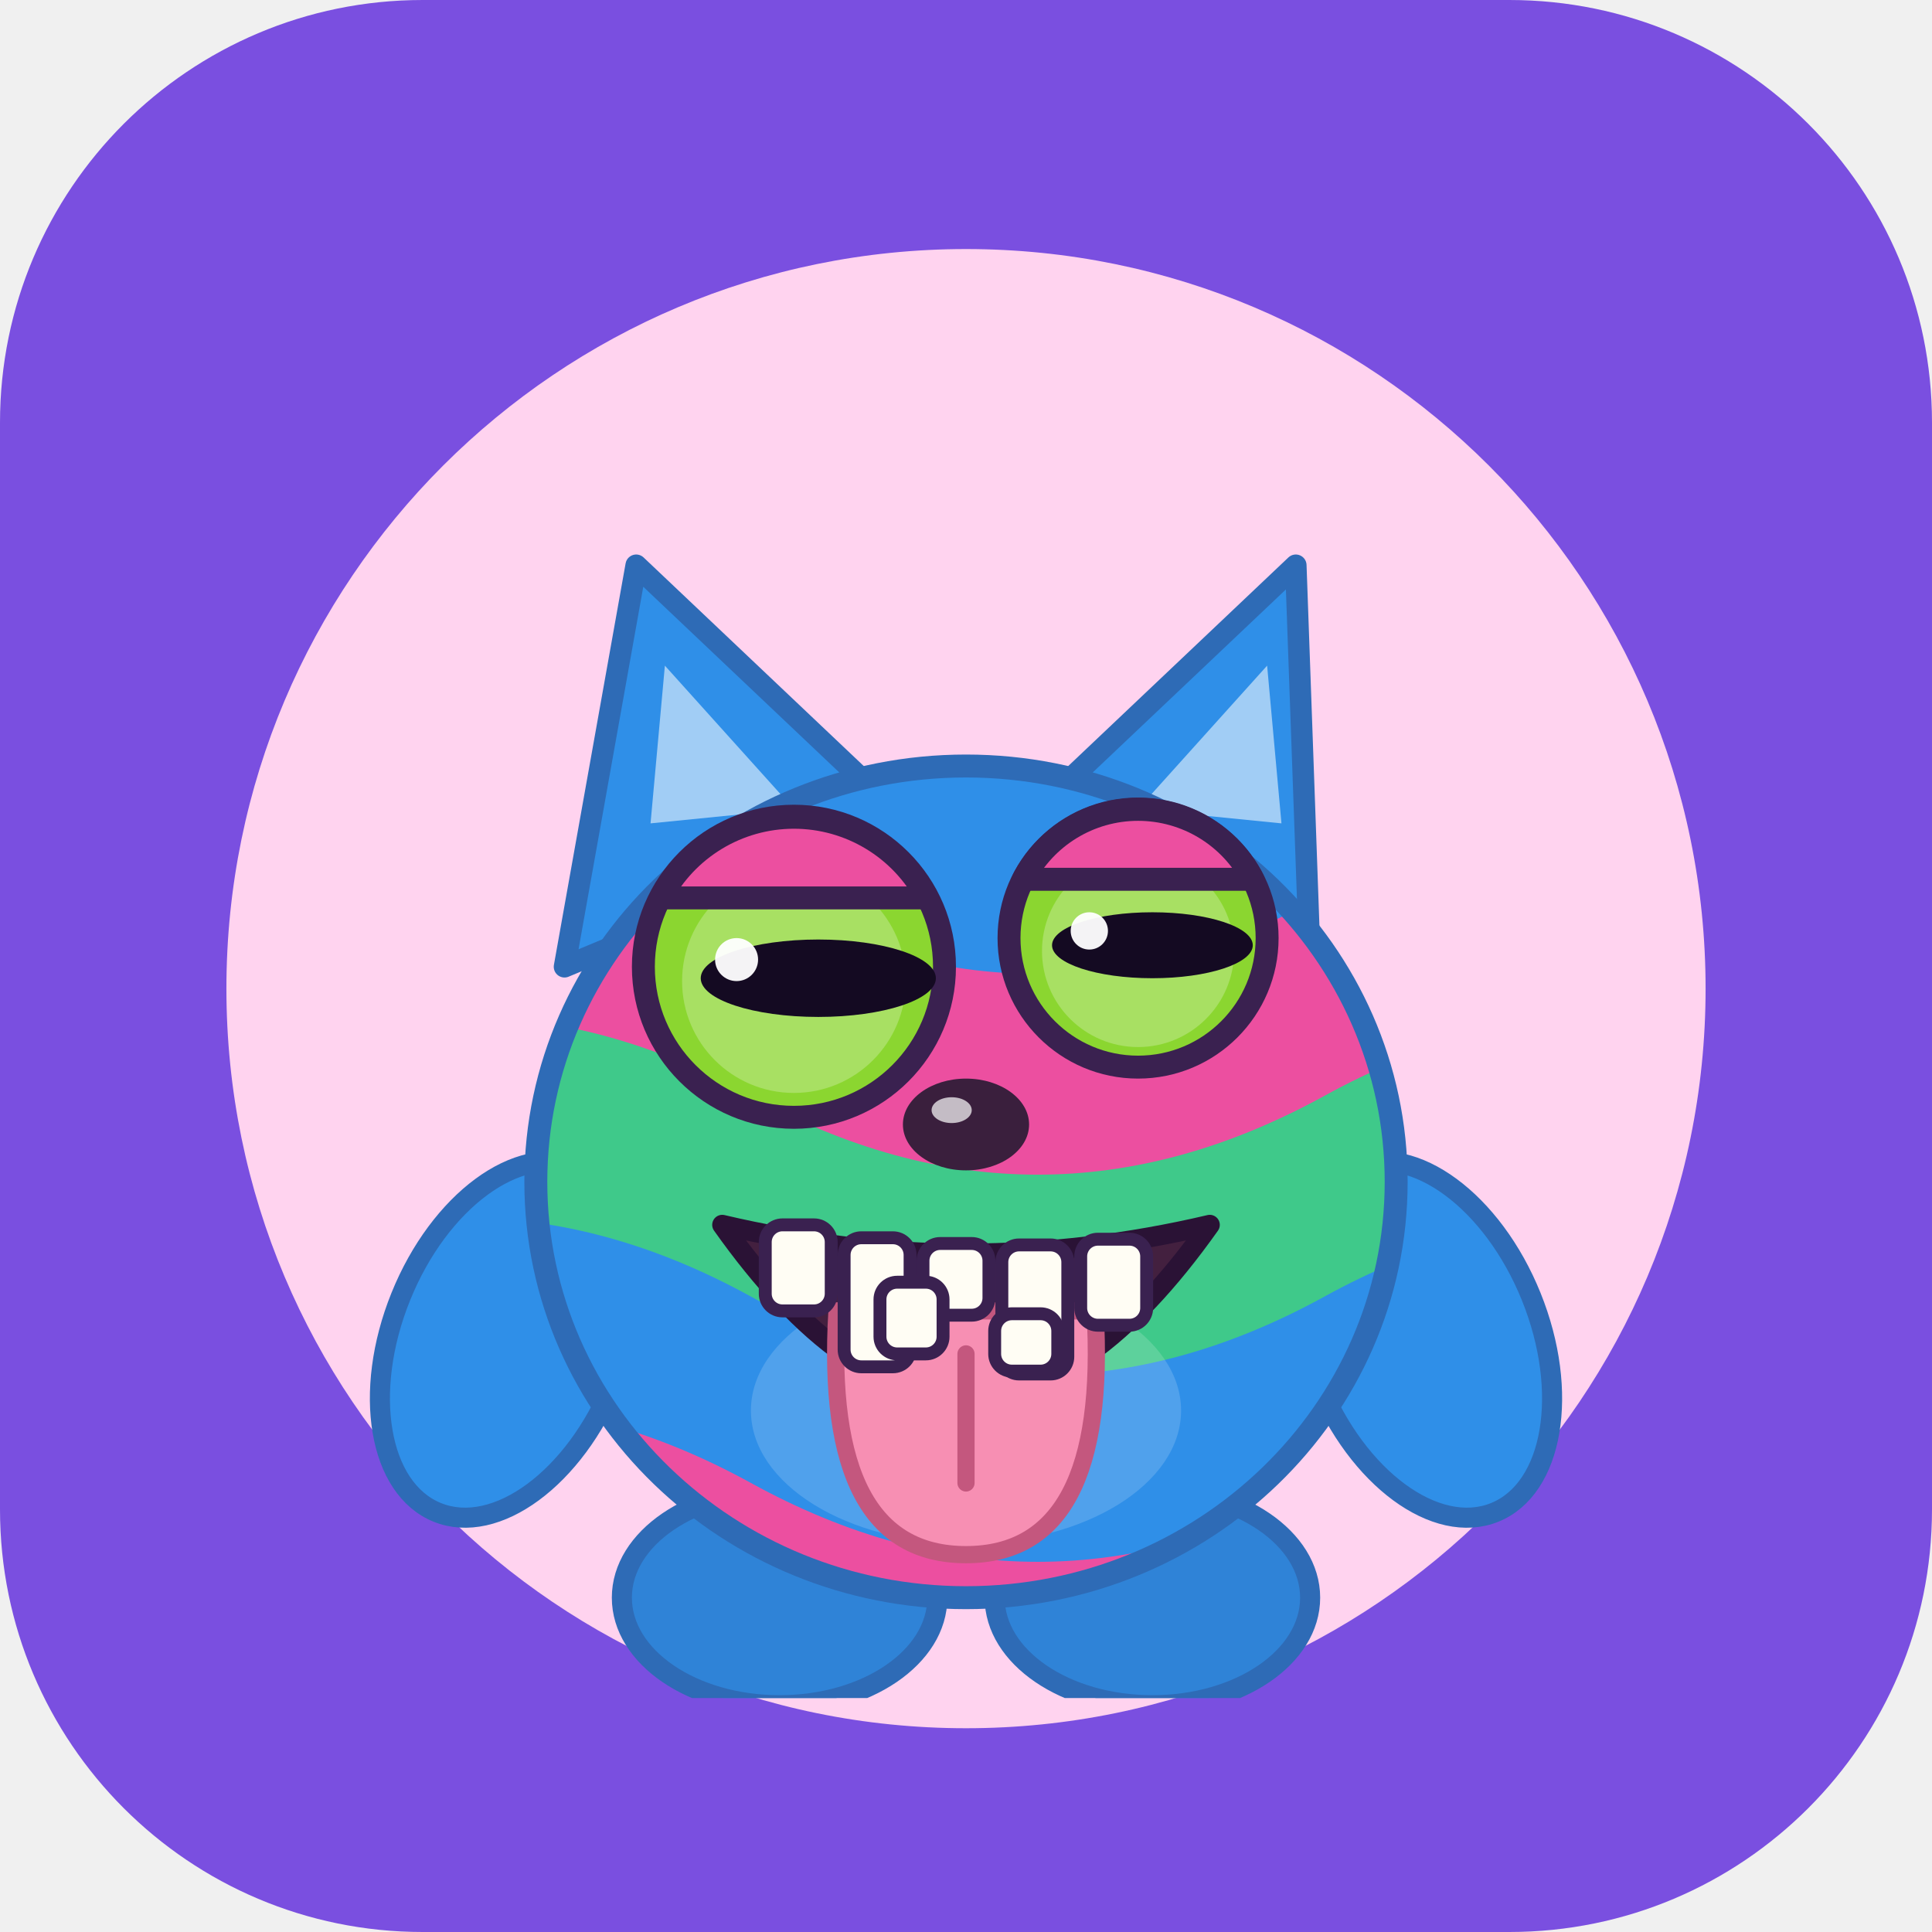
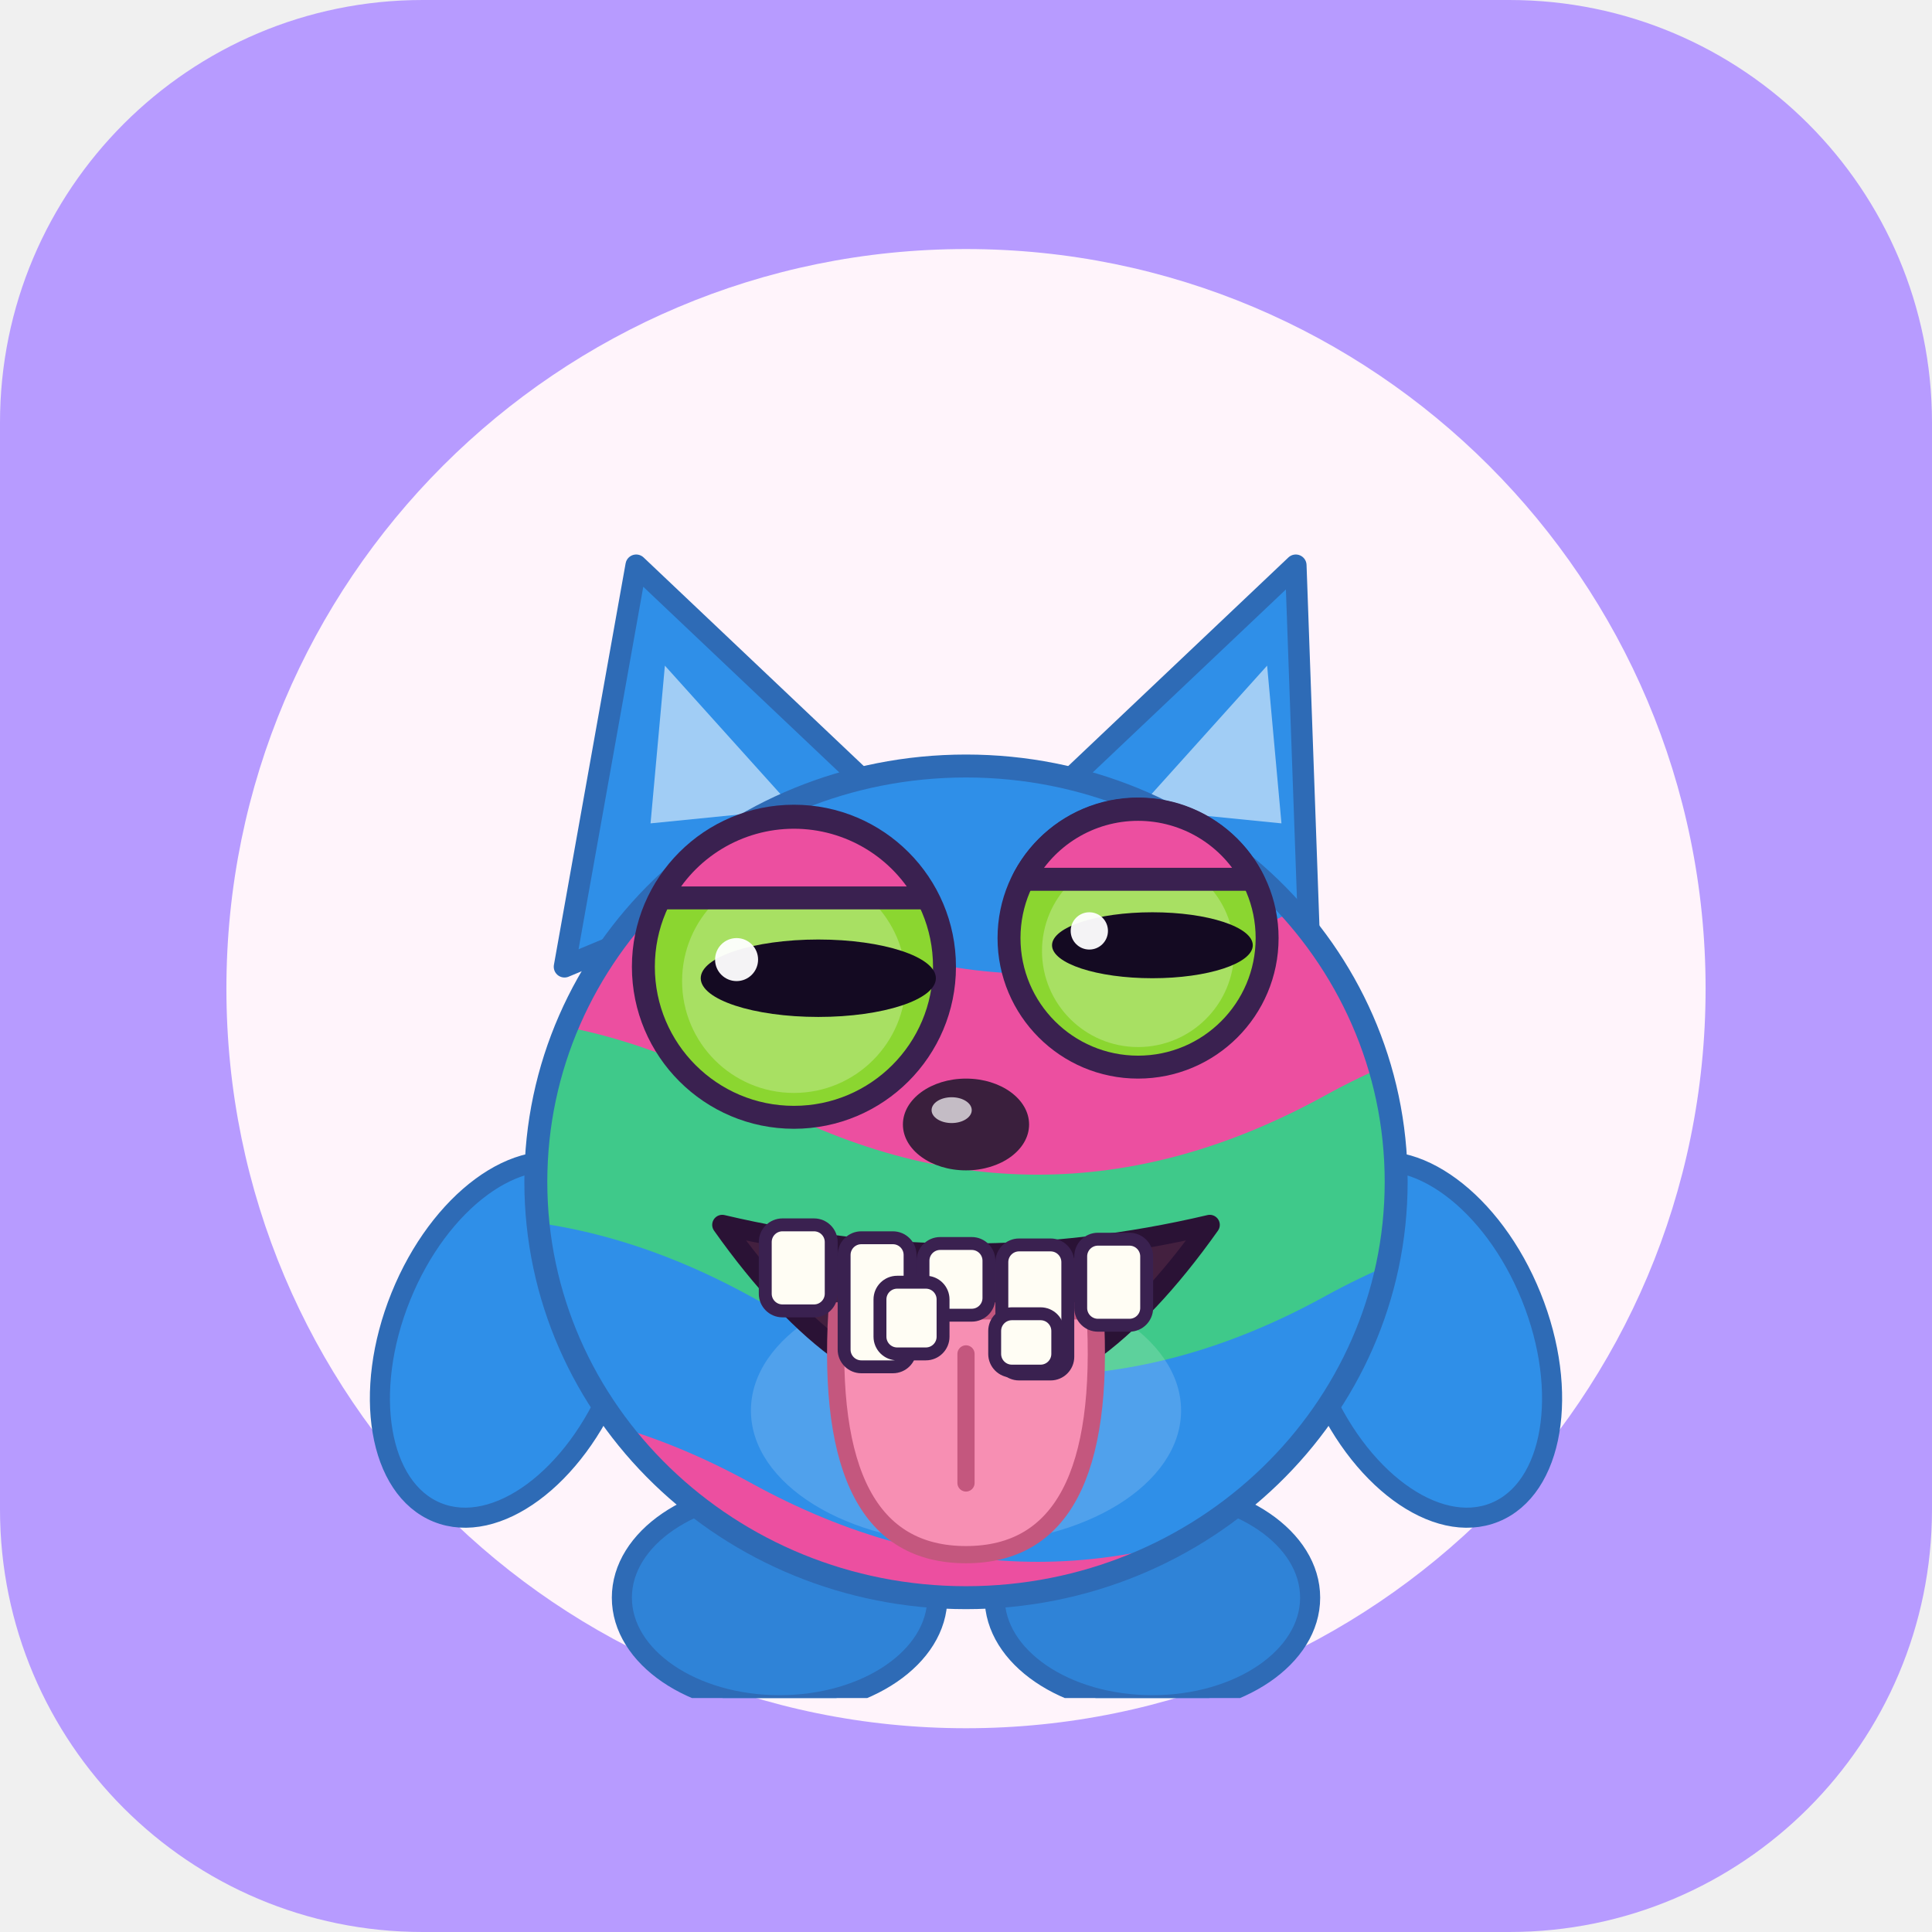
<svg xmlns="http://www.w3.org/2000/svg" viewBox="0 0 512 512">
-   <rect width="512" height="512" rx="112" fill="#7a4fe0" />
-   <circle cx="256" cy="262" r="196" fill="#ffd3ef" />
+   <rect width="512" height="512" rx="112" fill="#b79bff" />
+   <circle cx="256" cy="262" r="196" fill="#fff4fb" />
  <svg x="66" y="70" width="380" height="380" viewBox="0 0 100 100" role="img" aria-hidden="true">
    <g transform="translate(0.0 4.0) scale(1)">
      <ellipse cx="37" cy="89" rx="11" ry="7.5" fill="#2f83d7" stroke="#2e6bb6" stroke-width="1.4" />
      <ellipse cx="63" cy="89" rx="11" ry="7.5" fill="#2f83d7" stroke="#2e6bb6" stroke-width="1.4" />
      <ellipse cx="18" cy="71" rx="8" ry="13" transform="rotate(22 18 71)" fill="#2f8fe8" stroke="#2e6bb6" stroke-width="1.4" />
      <ellipse cx="82" cy="71" rx="8" ry="13" transform="rotate(-22 82 71)" fill="#2f8fe8" stroke="#2e6bb6" stroke-width="1.4" />
      <path d="M22 45 L27 17 L46 35Z" fill="#2f8fe8" stroke="#2e6bb6" stroke-width="1.5" stroke-linejoin="round" />
      <path d="M74 45 L73 17 L54 35Z" fill="#2f8fe8" stroke="#2e6bb6" stroke-width="1.5" stroke-linejoin="round" />
      <path d="M28 35 L29 24 L38 34Z M72 35 L71 24 L62 34Z" fill="#a1cdf5" />
      <clipPath id="t16">
        <path d="M20 60A30 29 0 1 1 80 60A30 29 0 1 1 20 60Z" />
      </clipPath>
      <path d="M20 60A30 29 0 1 1 80 60A30 29 0 1 1 20 60Z" fill="#2f8fe8" />
      <g clip-path="url(#t16)">
        <path d="M-5 40 Q15 29 35 40 T75 40 T115 40 V110 H-5Z" fill="#ec4fa0" />
        <path d="M-5 54 Q15 43 35 54 T75 54 T115 54 V110 H-5Z" fill="#3fc98a" />
        <path d="M-5 68 Q15 57 35 68 T75 68 T115 68 V110 H-5Z" fill="#2f8fe8" />
        <path d="M-5 81 Q15 70 35 81 T75 81 T115 81 V110 H-5Z" fill="#ec4fa0" />
      </g>
      <path d="M20 60A30 29 0 1 1 80 60A30 29 0 1 1 20 60Z" fill="none" stroke="#2e6bb6" stroke-width="1.6" />
      <ellipse cx="50" cy="75.95" rx="15" ry="9.28" fill="#fff" opacity=".16" />
      <circle cx="38" cy="45" r="10.5" fill="#8bd630" stroke="#3a2150" stroke-width="1.6" />
      <circle cx="38" cy="46.0" r="7.8" fill="#bfe88d" opacity=".55" />
      <g class="pupil" style="animation-delay:-2.0s">
        <ellipse cx="39.7" cy="45.8" rx="8.2" ry="2.7" fill="#140a22" />
        <circle cx="34.0" cy="44.5" r="1.5" fill="#fff" opacity=".95" />
      </g>
      <path d="M28.7 40.2 A10.5 10.5 0 0 1 47.3 40.2Z" fill="#ec4fa0" stroke="#3a2150" stroke-width="1.6" stroke-linejoin="round" />
      <circle cx="62" cy="43" r="9" fill="#8bd630" stroke="#3a2150" stroke-width="1.6" />
      <circle cx="62" cy="43.9" r="6.7" fill="#bfe88d" opacity=".55" />
      <g class="pupil" style="animation-delay:-3.5s">
        <ellipse cx="63.0" cy="43.5" rx="7.0" ry="2.3" fill="#140a22" />
        <circle cx="58.6" cy="42.5" r="1.3" fill="#fff" opacity=".95" />
      </g>
      <path d="M54.0 38.9 A9 9 0 0 1 70.0 38.9Z" fill="#ec4fa0" stroke="#3a2150" stroke-width="1.6" stroke-linejoin="round" />
      <ellipse cx="50" cy="56" rx="4.4" ry="3.2" fill="#3a1f3d" />
      <ellipse cx="49" cy="55" rx="1.4" ry=".9" fill="#fff" opacity=".7" />
      <path d="M33 63 Q50 67 67 63 Q50 87 33 63Z" fill="#43203f" stroke="#2a1235" stroke-width="1.4" stroke-linejoin="round" />
      <path d="M41 69 Q40 86 50 86 Q60 86 59 69Z" fill="#f78fb3" stroke="#c4577e" stroke-width="1.2" />
      <path d="M50 72 V81" stroke="#c4577e" stroke-width="1.2" stroke-linecap="round" />
      <rect x="36" y="63.0" width="4.6" height="6" rx="1.2" fill="#fffdf4" stroke="#3a2150" stroke-width=".9" />
      <rect x="41.5" y="63.9" width="4.6" height="9" rx="1.2" fill="#fffdf4" stroke="#3a2150" stroke-width=".9" />
      <rect x="47" y="64.3" width="4.6" height="5" rx="1.2" fill="#fffdf4" stroke="#3a2150" stroke-width=".9" />
      <rect x="52.5" y="64.4" width="4.6" height="9" rx="1.2" fill="#fffdf4" stroke="#3a2150" stroke-width=".9" />
      <rect x="58" y="64.0" width="4.6" height="6" rx="1.2" fill="#fffdf4" stroke="#3a2150" stroke-width=".9" />
      <rect x="44" y="67.0" width="4.4" height="5" rx="1.2" fill="#fffdf4" stroke="#3a2150" stroke-width=".9" />
      <rect x="52" y="69.2" width="4.4" height="4" rx="1.2" fill="#fffdf4" stroke="#3a2150" stroke-width=".9" />
    </g>
  </svg>
</svg>
